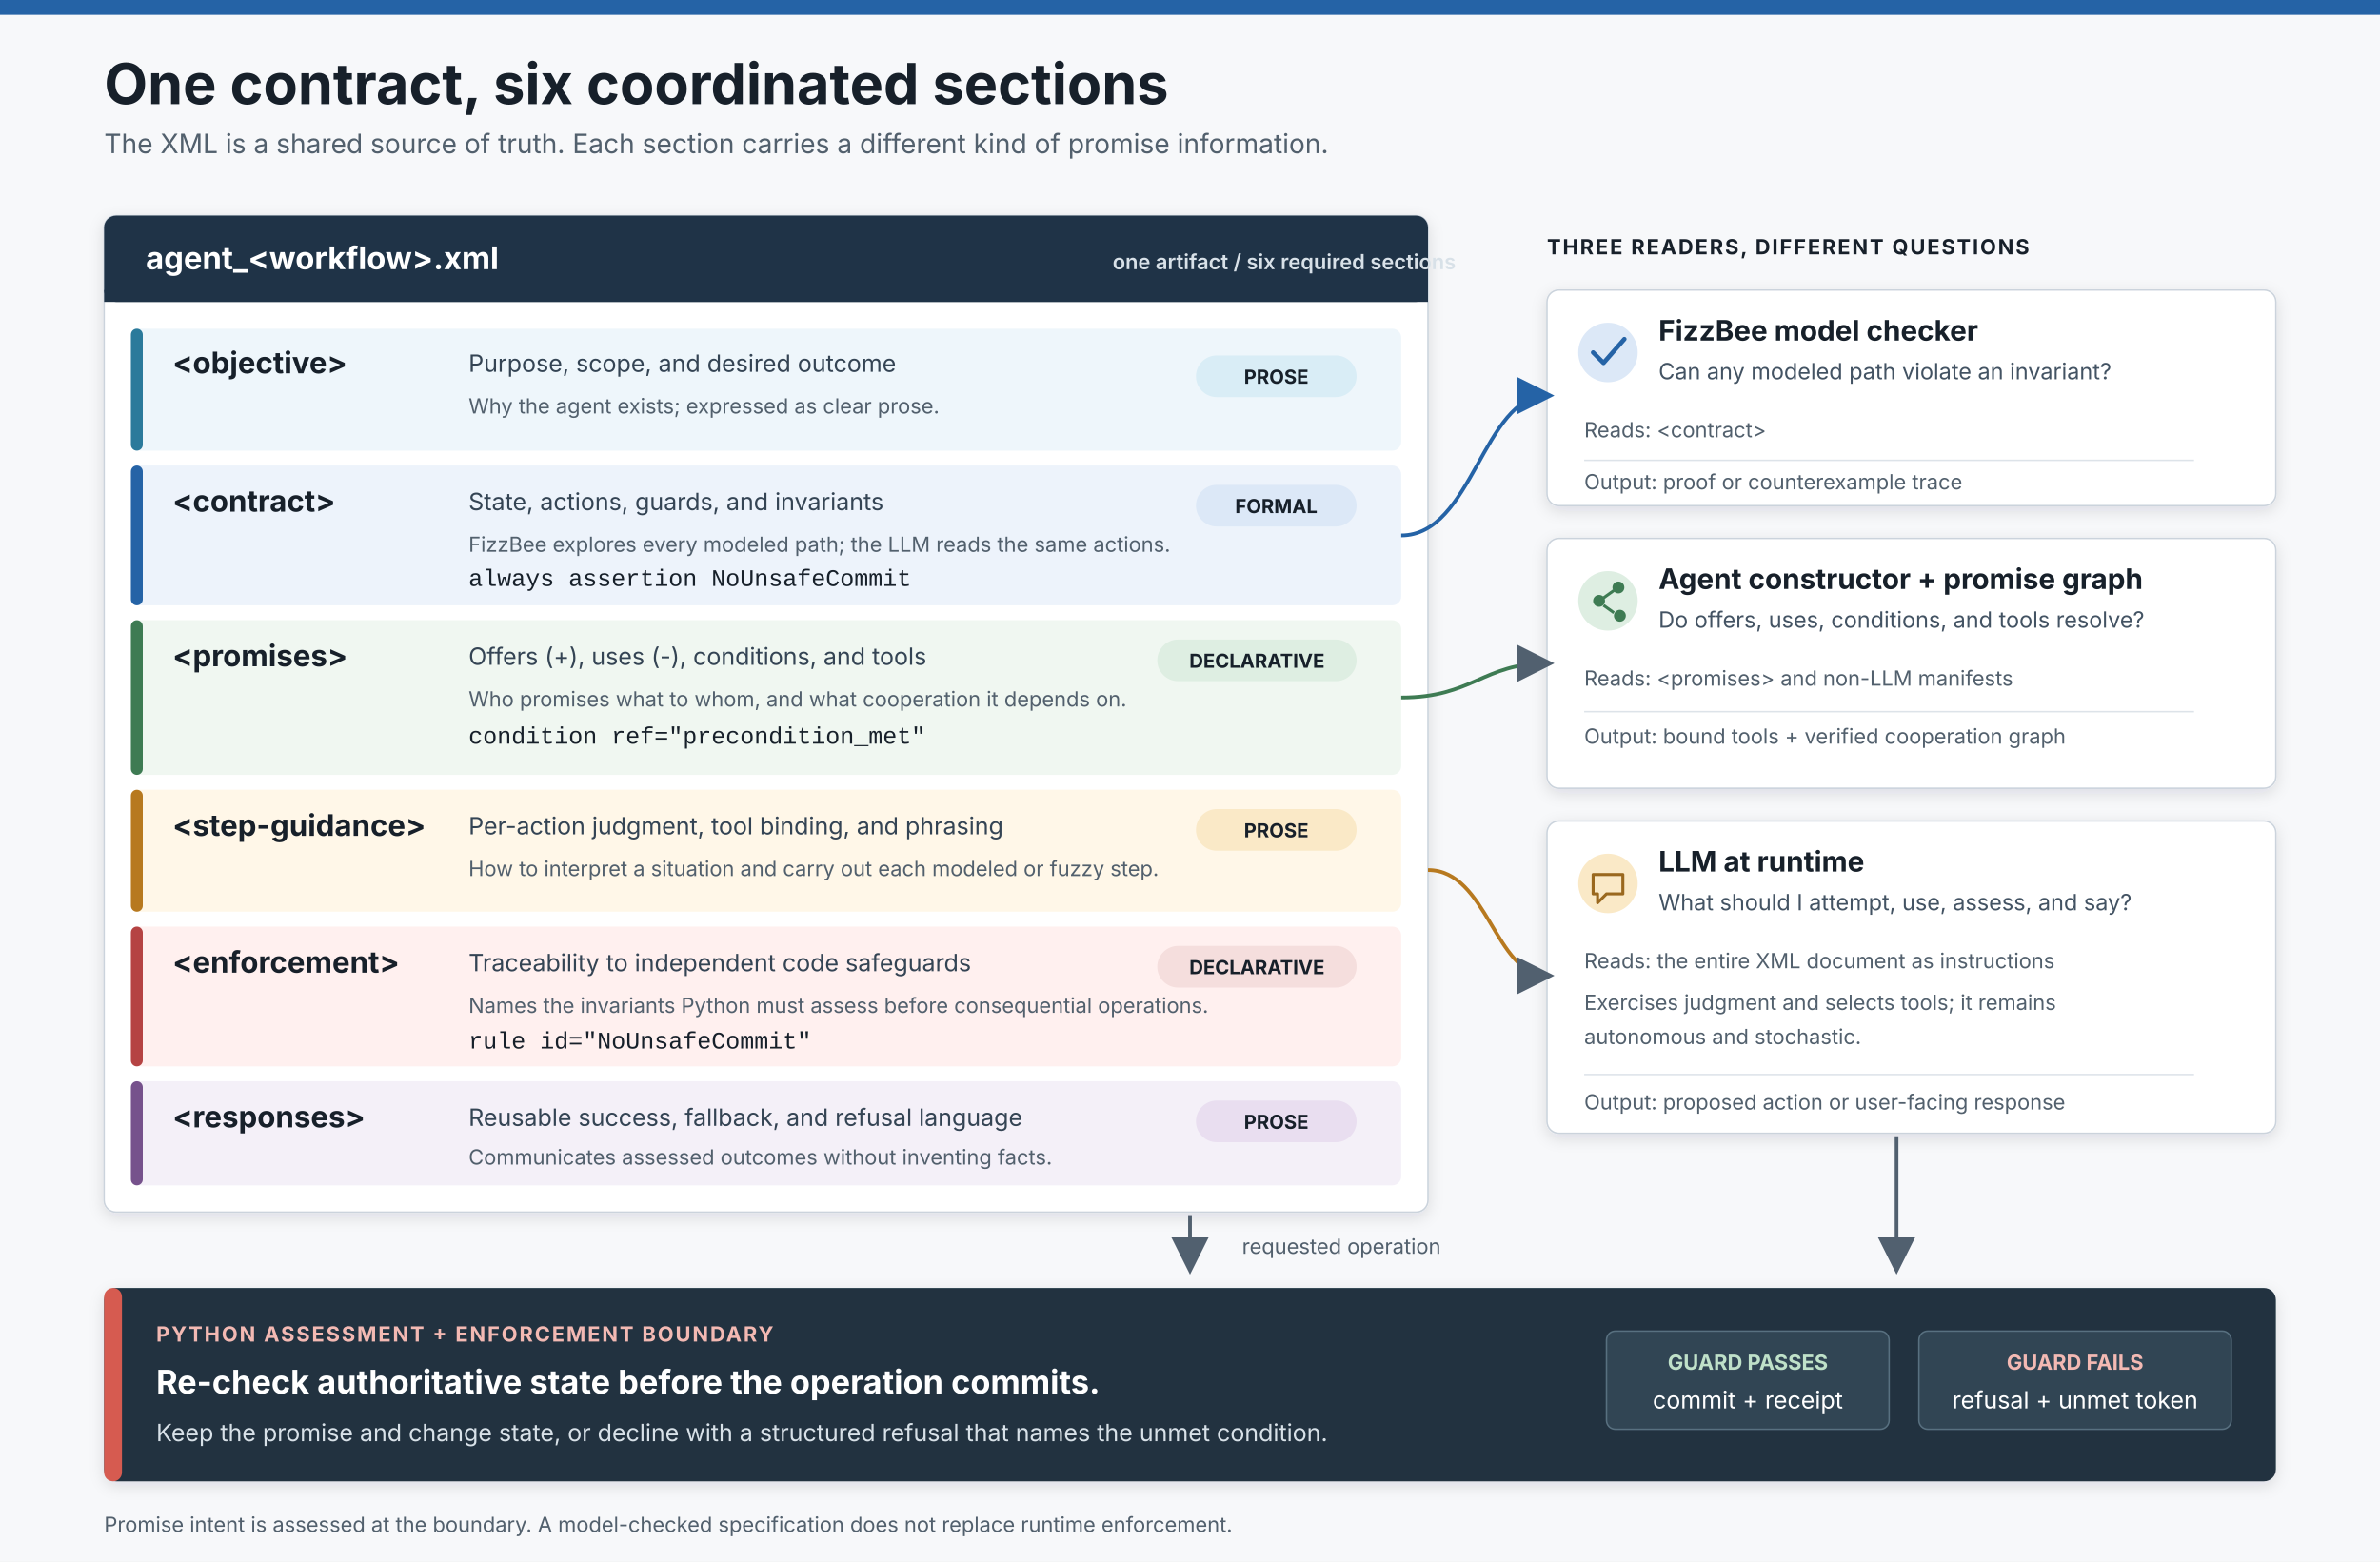
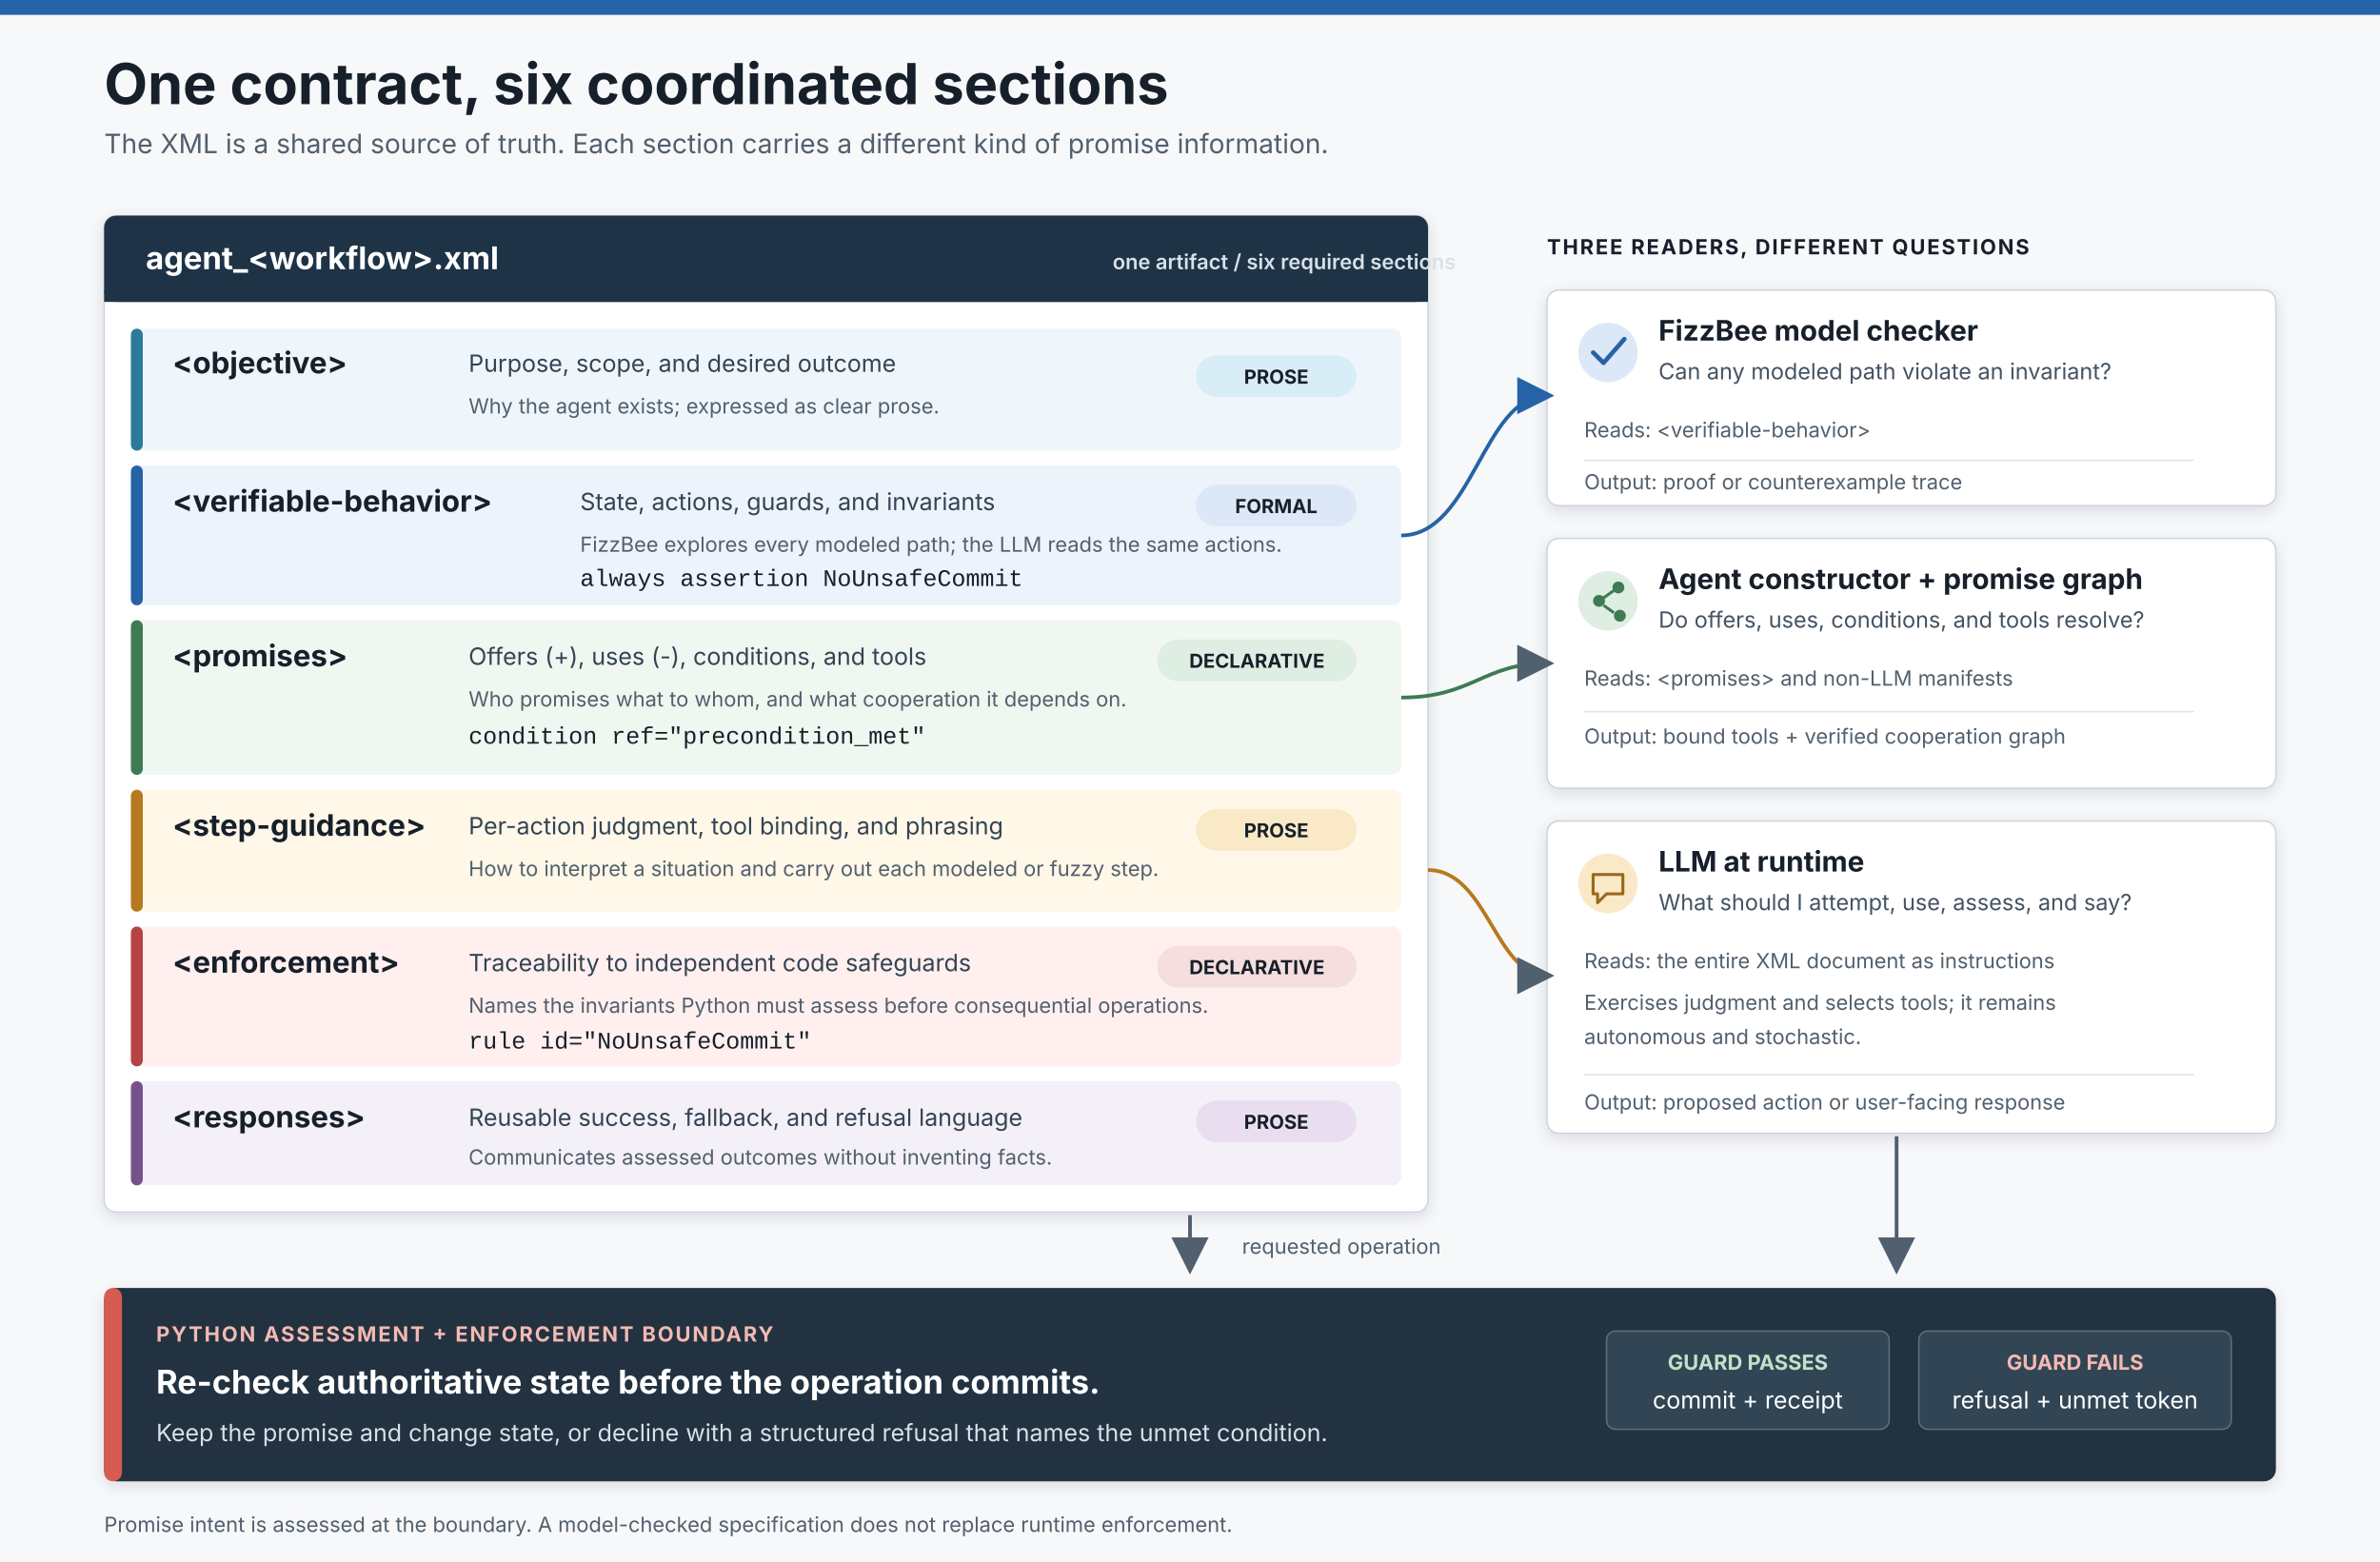
<svg xmlns="http://www.w3.org/2000/svg" width="1600" height="1050" viewBox="0 0 1600 1050" role="img" aria-labelledby="title desc">
  <defs>
    <marker id="arrow" markerWidth="10" markerHeight="10" refX="8" refY="5" orient="auto" markerUnits="strokeWidth">
      <path d="M0,0 L10,5 L0,10 z" fill="#51606f" />
    </marker>
    <marker id="arrow-blue" markerWidth="10" markerHeight="10" refX="8" refY="5" orient="auto" markerUnits="strokeWidth">
      <path d="M0,0 L10,5 L0,10 z" fill="#2563a6" />
    </marker>
    <filter id="shadow" x="-10%" y="-10%" width="120%" height="130%">
      <feDropShadow dx="0" dy="3" stdDeviation="5" flood-color="#1f2937" flood-opacity="0.12" />
    </filter>
    <style>
      text { font-family: Inter, ui-sans-serif, -apple-system, BlinkMacSystemFont, "Segoe UI", sans-serif; fill: #17202a; letter-spacing: 0; }
      .title { font-size: 38px; font-weight: 700; }
      .subtitle { font-size: 18px; fill: #52606d; }
      .eyebrow { font-size: 14px; font-weight: 700; letter-spacing: 1.2px; }
      .section { font-size: 20px; font-weight: 700; }
      .body { font-size: 16px; fill: #344454; }
      .small { font-size: 14px; fill: #52606d; }
      .code { font-family: "SFMono-Regular", Consolas, "Liberation Mono", monospace; font-size: 16px; }
      .reader-title { font-size: 19px; font-weight: 700; }
      .reader-copy { font-size: 15px; fill: #435363; }
      .label { font-size: 13px; font-weight: 700; }
      .on-dark { fill: #ffffff; }
      .on-dark-muted { fill: #d8e1e8; }
    </style>
  </defs>
  <rect width="1600" height="1050" fill="#f7f8fa" />
  <rect x="0" y="0" width="1600" height="10" fill="#2563a6" />
  <text x="70" y="70" class="title">One contract, six coordinated sections</text>
  <text x="70" y="103" class="subtitle">The XML is a shared source of truth. Each section carries a different kind of promise information.</text>
  <g filter="url(#shadow)">
    <rect x="70" y="145" width="890" height="670" rx="8" fill="#ffffff" stroke="#cbd3dc" />
  </g>
  <rect x="70" y="145" width="890" height="58" rx="8" fill="#1f3347" />
  <rect x="70" y="195" width="890" height="8" fill="#1f3347" />
  <text x="98" y="181" class="on-dark" font-size="21" font-weight="700">agent_&lt;workflow&gt;.xml</text>
  <text x="748" y="181" class="on-dark-muted" font-size="14" font-weight="600">one artifact / six required sections</text>
  <rect x="88" y="221" width="854" height="82" rx="6" fill="#eef6fb" />
  <rect x="88" y="221" width="8" height="82" rx="4" fill="#2b7a9b" />
  <text x="116" y="251" class="section">&lt;objective&gt;</text>
  <text x="315" y="250" class="body">Purpose, scope, and desired outcome</text>
  <text x="315" y="278" class="small">Why the agent exists; expressed as clear prose.</text>
  <rect x="804" y="239" width="108" height="28" rx="14" fill="#d9edf6" />
  <text x="858" y="258" class="label" text-anchor="middle" fill="#235e76">PROSE</text>
  <rect x="88" y="313" width="854" height="94" rx="6" fill="#edf3fb" />
  <rect x="88" y="313" width="8" height="94" rx="4" fill="#2563a6" />
-   <text x="116" y="344" class="section">&lt;contract&gt;</text>
-   <text x="315" y="343" class="body">State, actions, guards, and invariants</text>
-   <text x="315" y="371" class="small">FizzBee explores every modeled path; the LLM reads the same actions.</text>
-   <text x="315" y="394" class="code" fill="#2563a6">always assertion NoUnsafeCommit</text>
+   <text x="116" y="344" class="section">&lt;verifiable-behavior&gt;</text>
+   <text x="390" y="343" class="body">State, actions, guards, and invariants</text>
+   <text x="390" y="371" class="small">FizzBee explores every modeled path; the LLM reads the same actions.</text>
+   <text x="390" y="394" class="code" fill="#2563a6">always assertion NoUnsafeCommit</text>
  <rect x="804" y="326" width="108" height="28" rx="14" fill="#dce8f7" />
  <text x="858" y="345" class="label" text-anchor="middle" fill="#234f83">FORMAL</text>
  <rect x="88" y="417" width="854" height="104" rx="6" fill="#f0f7f1" />
  <rect x="88" y="417" width="8" height="104" rx="4" fill="#3e7b53" />
  <text x="116" y="448" class="section">&lt;promises&gt;</text>
  <text x="315" y="447" class="body">Offers (+), uses (-), conditions, and tools</text>
  <text x="315" y="475" class="small">Who promises what to whom, and what cooperation it depends on.</text>
  <text x="315" y="500" class="code" fill="#356b48">condition ref="precondition_met"</text>
  <rect x="778" y="430" width="134" height="28" rx="14" fill="#deeee2" />
  <text x="845" y="449" class="label" text-anchor="middle" fill="#315f40">DECLARATIVE</text>
  <rect x="88" y="531" width="854" height="82" rx="6" fill="#fff7e8" />
  <rect x="88" y="531" width="8" height="82" rx="4" fill="#b7791f" />
  <text x="116" y="562" class="section">&lt;step-guidance&gt;</text>
  <text x="315" y="561" class="body">Per-action judgment, tool binding, and phrasing</text>
  <text x="315" y="589" class="small">How to interpret a situation and carry out each modeled or fuzzy step.</text>
  <rect x="804" y="544" width="108" height="28" rx="14" fill="#fae9c7" />
  <text x="858" y="563" class="label" text-anchor="middle" fill="#845b19">PROSE</text>
  <rect x="88" y="623" width="854" height="94" rx="6" fill="#fff0ef" />
  <rect x="88" y="623" width="8" height="94" rx="4" fill="#b54343" />
  <text x="116" y="654" class="section">&lt;enforcement&gt;</text>
  <text x="315" y="653" class="body">Traceability to independent code safeguards</text>
  <text x="315" y="681" class="small">Names the invariants Python must assess before consequential operations.</text>
  <text x="315" y="705" class="code" fill="#9d3434">rule id="NoUnsafeCommit"</text>
  <rect x="778" y="636" width="134" height="28" rx="14" fill="#f5dedd" />
  <text x="845" y="655" class="label" text-anchor="middle" fill="#8f3232">DECLARATIVE</text>
  <rect x="88" y="727" width="854" height="70" rx="6" fill="#f4f0f8" />
  <rect x="88" y="727" width="8" height="70" rx="4" fill="#76528c" />
  <text x="116" y="758" class="section">&lt;responses&gt;</text>
  <text x="315" y="757" class="body">Reusable success, fallback, and refusal language</text>
  <text x="315" y="783" class="small">Communicates assessed outcomes without inventing facts.</text>
  <rect x="804" y="740" width="108" height="28" rx="14" fill="#e9def0" />
  <text x="858" y="759" class="label" text-anchor="middle" fill="#68457e">PROSE</text>
  <text x="1040" y="171" class="eyebrow" fill="#52606d">THREE READERS, DIFFERENT QUESTIONS</text>
  <g filter="url(#shadow)">
    <rect x="1040" y="195" width="490" height="145" rx="8" fill="#ffffff" stroke="#cbd3dc" />
  </g>
  <circle cx="1081" cy="237" r="20" fill="#dce8f7" />
  <path d="M1071 237 l7 7 14-16" fill="none" stroke="#2563a6" stroke-width="3" stroke-linecap="round" stroke-linejoin="round" />
  <text x="1115" y="229" class="reader-title">FizzBee model checker</text>
  <text x="1115" y="255" class="reader-copy">Can any modeled path violate an invariant?</text>
-   <text x="1065" y="294" class="small">Reads: &lt;contract&gt;</text>
+   <text x="1065" y="294" class="small">Reads: &lt;verifiable-behavior&gt;</text>
  <rect x="1065" y="309" width="410" height="1" fill="#dde3e9" />
  <text x="1065" y="329" class="small">Output: proof or counterexample trace</text>
  <g filter="url(#shadow)">
    <rect x="1040" y="362" width="490" height="168" rx="8" fill="#ffffff" stroke="#cbd3dc" />
  </g>
  <circle cx="1081" cy="404" r="20" fill="#deeee2" />
  <circle cx="1075" cy="404" r="4" fill="#3e7b53" />
  <circle cx="1088" cy="395" r="4" fill="#3e7b53" />
  <circle cx="1089" cy="414" r="4" fill="#3e7b53" />
  <path d="M1078 402 L1085 397 M1078 407 L1085 412" stroke="#3e7b53" stroke-width="2" />
  <text x="1115" y="396" class="reader-title">Agent constructor + promise graph</text>
  <text x="1115" y="422" class="reader-copy">Do offers, uses, conditions, and tools resolve?</text>
  <text x="1065" y="461" class="small">Reads: &lt;promises&gt; and non-LLM manifests</text>
  <rect x="1065" y="478" width="410" height="1" fill="#dde3e9" />
  <text x="1065" y="500" class="small">Output: bound tools + verified cooperation graph</text>
  <g filter="url(#shadow)">
    <rect x="1040" y="552" width="490" height="210" rx="8" fill="#ffffff" stroke="#cbd3dc" />
  </g>
  <circle cx="1081" cy="594" r="20" fill="#fae9c7" />
  <path d="M1071 588 h20 v13 h-11 l-6 6 v-6 h-3 z" fill="none" stroke="#9a681e" stroke-width="2" stroke-linejoin="round" />
  <text x="1115" y="586" class="reader-title">LLM at runtime</text>
  <text x="1115" y="612" class="reader-copy">What should I attempt, use, assess, and say?</text>
  <text x="1065" y="651" class="small">Reads: the entire XML document as instructions</text>
  <text x="1065" y="679" class="small">Exercises judgment and selects tools; it remains</text>
  <text x="1065" y="702" class="small">autonomous and stochastic.</text>
  <rect x="1065" y="722" width="410" height="1" fill="#dde3e9" />
  <text x="1065" y="746" class="small">Output: proposed action or user-facing response</text>
  <path d="M942 360 C990 360 997 266 1040 266" fill="none" stroke="#2563a6" stroke-width="2.5" marker-end="url(#arrow-blue)" />
  <path d="M942 469 C990 469 997 446 1040 446" fill="none" stroke="#3e7b53" stroke-width="2.5" marker-end="url(#arrow)" />
  <path d="M960 585 C1000 585 1005 656 1040 656" fill="none" stroke="#b7791f" stroke-width="2.5" marker-end="url(#arrow)" />
  <path d="M800 817 L800 852" fill="none" stroke="#51606f" stroke-width="2.5" marker-end="url(#arrow)" />
  <path d="M1275 764 L1275 852" fill="none" stroke="#51606f" stroke-width="2.5" marker-end="url(#arrow)" />
  <text x="835" y="843" class="small">requested operation</text>
  <g filter="url(#shadow)">
    <rect x="70" y="866" width="1460" height="130" rx="8" fill="#23323f" />
  </g>
  <rect x="70" y="866" width="12" height="130" rx="6" fill="#d65b50" />
  <text x="105" y="902" class="eyebrow" style="fill:#f3b9b3">PYTHON ASSESSMENT + ENFORCEMENT BOUNDARY</text>
  <text x="105" y="937" class="on-dark" font-size="22" font-weight="700">Re-check authoritative state before the operation commits.</text>
  <text x="105" y="969" class="on-dark-muted" font-size="16">Keep the promise and change state, or decline with a structured refusal that names the unmet condition.</text>
  <rect x="1080" y="895" width="190" height="66" rx="6" fill="#314554" stroke="#587080" />
  <text x="1175" y="921" font-size="14" font-weight="700" text-anchor="middle" style="fill:#bfe1c9">GUARD PASSES</text>
  <text x="1175" y="947" class="on-dark" font-size="16" text-anchor="middle">commit + receipt</text>
  <rect x="1290" y="895" width="210" height="66" rx="6" fill="#314554" stroke="#587080" />
  <text x="1395" y="921" font-size="14" font-weight="700" text-anchor="middle" style="fill:#f3b9b3">GUARD FAILS</text>
  <text x="1395" y="947" class="on-dark" font-size="16" text-anchor="middle">refusal + unmet token</text>
  <text x="70" y="1030" class="small">Promise intent is assessed at the boundary. A model-checked specification does not replace runtime enforcement.</text>
</svg>
